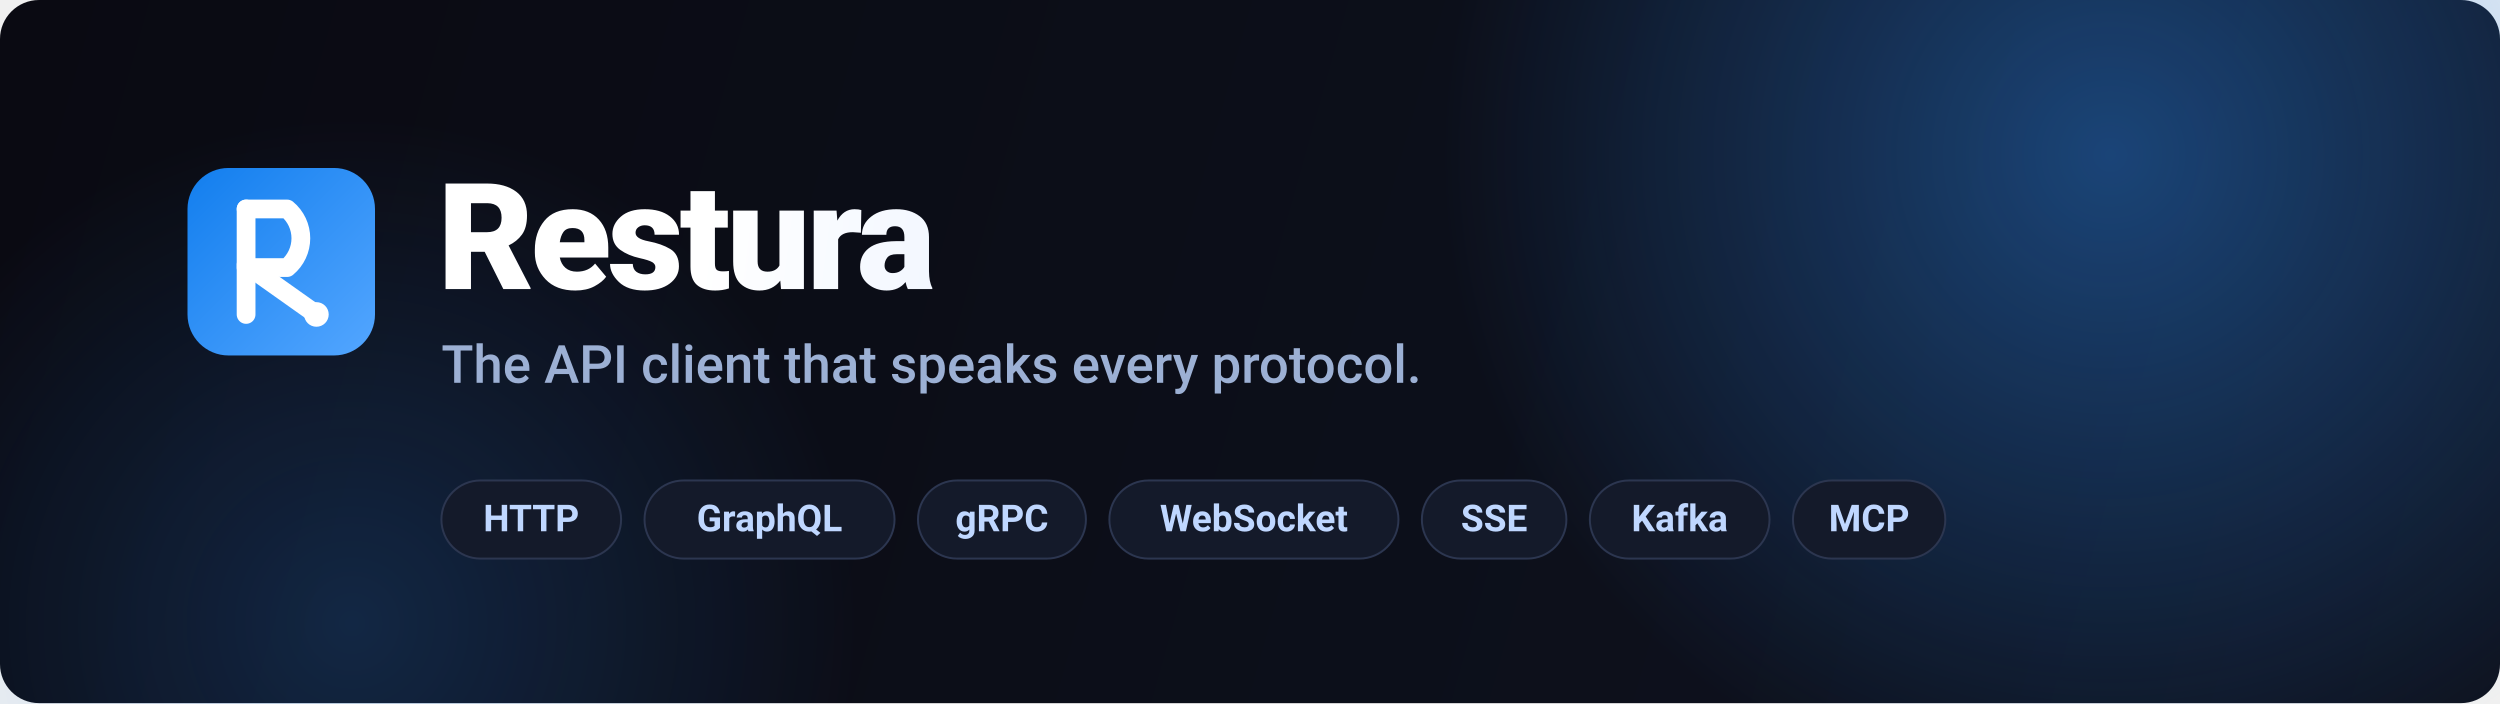
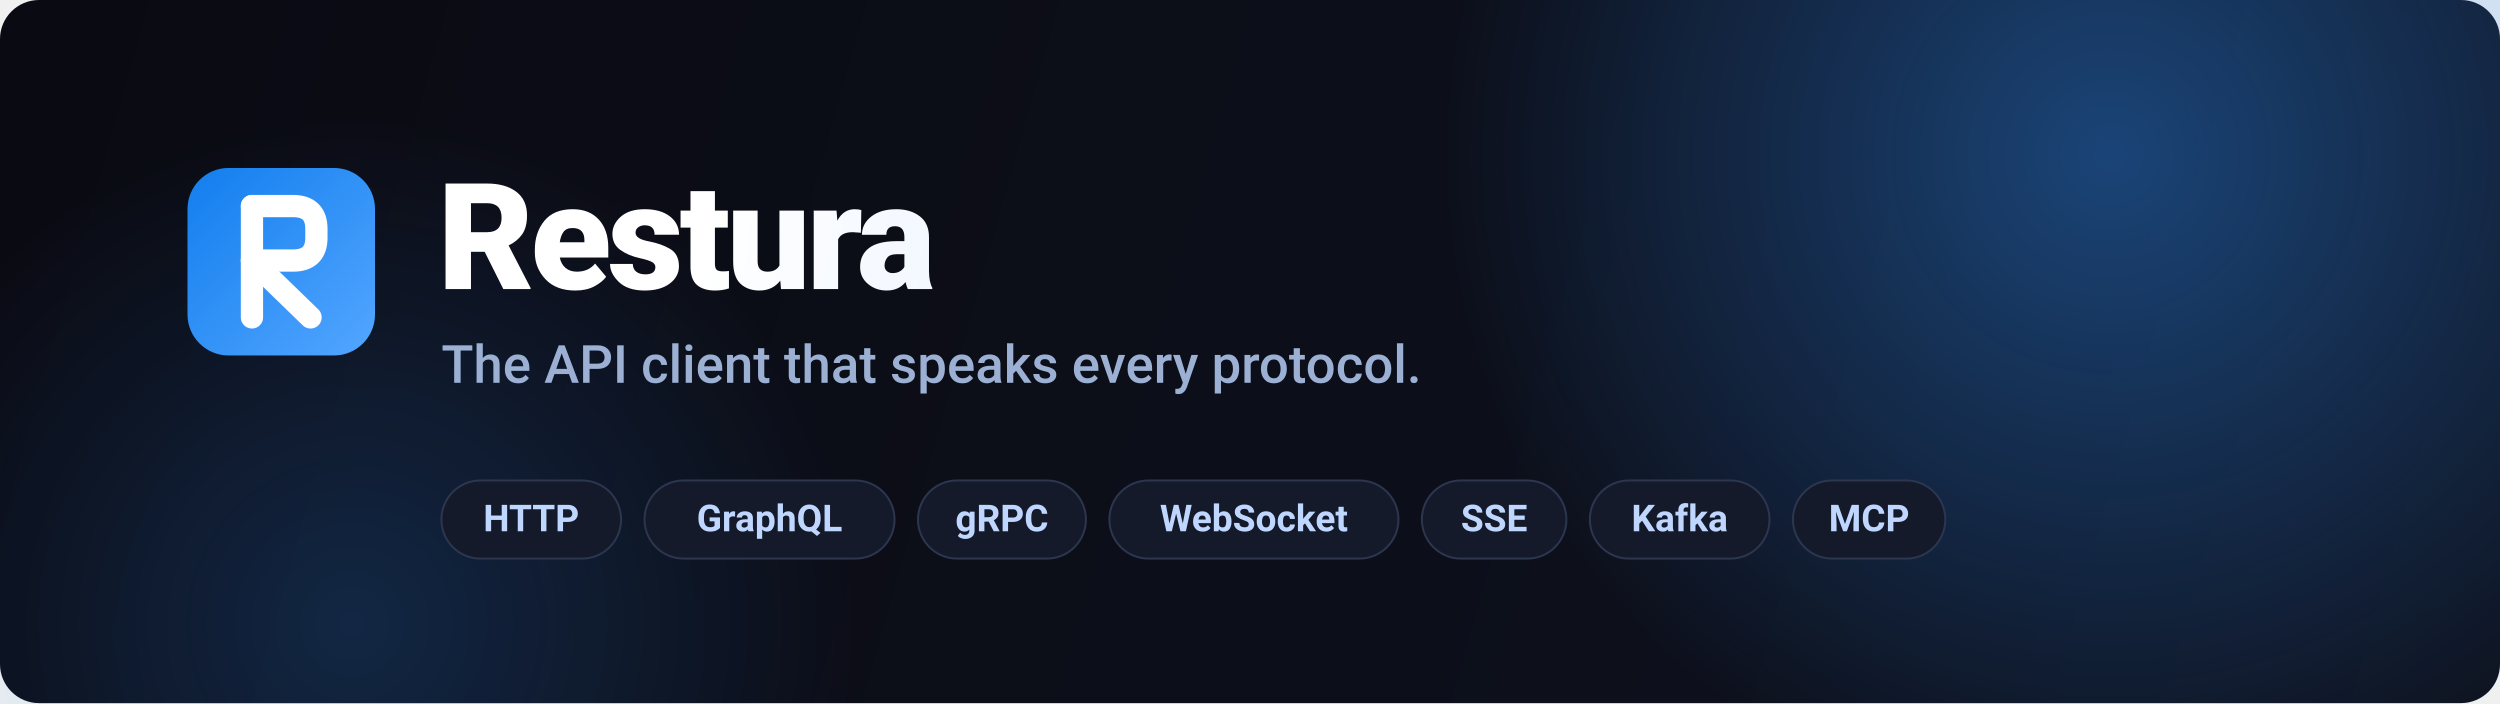
<svg xmlns="http://www.w3.org/2000/svg" width="1280" height="360" viewBox="0 0 1280 360" fill="none" role="img" aria-label="Restura — the API client that speaks every protocol">
  <defs>
    <linearGradient id="bg" x1="0" y1="0" x2="1280" y2="360" gradientUnits="userSpaceOnUse">
      <stop offset="0" stop-color="#0A0A12" />
      <stop offset="1" stop-color="#0E1320" />
    </linearGradient>
    <linearGradient id="word" x1="360" y1="120" x2="980" y2="200" gradientUnits="userSpaceOnUse">
      <stop offset="0" stop-color="#FFFFFF" />
      <stop offset="1" stop-color="#BFD7FF" />
    </linearGradient>
    <linearGradient id="mark" x1="0" y1="0" x2="96" y2="96" gradientUnits="userSpaceOnUse">
      <stop offset="0" stop-color="#127EEE" />
      <stop offset="1" stop-color="#53A6FF" />
    </linearGradient>
    <radialGradient id="glow" cx="0.5" cy="0.5" r="0.5">
      <stop offset="0" stop-color="#2E91FF" stop-opacity="0.40" />
      <stop offset="1" stop-color="#2E91FF" stop-opacity="0" />
    </radialGradient>
  </defs>
  <rect width="1280" height="360" rx="20" fill="url(#bg)" />
  <circle cx="1080" cy="80" r="340" fill="url(#glow)" />
  <circle cx="180" cy="320" r="260" fill="url(#glow)" opacity="0.5" />
  <g transform="translate(96, 86)">
    <rect width="96" height="96" rx="21" fill="url(#mark)" />
-     <g transform="scale(3)" stroke="#FFFFFF" stroke-width="3.2" stroke-linecap="round" stroke-linejoin="round" fill="none">
-       <path d="M10 7 V25" />
-       <path d="M10 7 H17 A6.5 6.5 0 0 1 17 17 H10" />
-       <path d="M10 16.5 L22 25" />
-       <circle cx="22" cy="25" r="2.1" fill="#FFFFFF" stroke="none" />
+     <g transform="scale(3)" stroke="#FFFFFF" stroke-width="3.8" stroke-linecap="round" stroke-linejoin="round" fill="none">
+       <path d="M11 6.5 V25.5" />
+       <path d="M11 6.5 H18 Q22 6.5 22 10.4 L22 11.9 Q22 15.8 18 15.8 H11" />
+       <path d="M11 15.8 L21 25.5" />
    </g>
  </g>
  <text x="224" y="148" font-family="-apple-system, BlinkMacSystemFont, 'Segoe UI', Roboto, Helvetica, Arial, sans-serif" font-size="76" font-weight="800" fill="url(#word)" letter-spacing="-2">Restura</text>
  <text x="226" y="196" font-family="-apple-system, BlinkMacSystemFont, 'Segoe UI', Roboto, Helvetica, Arial, sans-serif" font-size="27" font-weight="500" fill="#9CB0D4">The API client that speaks every protocol.</text>
  <g font-family="-apple-system, BlinkMacSystemFont, 'Segoe UI', Roboto, Helvetica, Arial, sans-serif" font-size="19" font-weight="600">
    <g transform="translate(226, 246)">
      <rect width="92" height="40" rx="20" fill="#141A2A" stroke="#2C3650" />
      <text x="46" y="26" text-anchor="middle" fill="#BFD7FF">HTTP</text>
    </g>
    <g transform="translate(330, 246)">
      <rect width="128" height="40" rx="20" fill="#141A2A" stroke="#2C3650" />
      <text x="64" y="26" text-anchor="middle" fill="#BFD7FF">GraphQL</text>
    </g>
    <g transform="translate(470, 246)">
      <rect width="86" height="40" rx="20" fill="#141A2A" stroke="#2C3650" />
      <text x="43" y="26" text-anchor="middle" fill="#BFD7FF">gRPC</text>
    </g>
    <g transform="translate(568, 246)">
      <rect width="148" height="40" rx="20" fill="#141A2A" stroke="#2C3650" />
      <text x="74" y="26" text-anchor="middle" fill="#BFD7FF">WebSocket</text>
    </g>
    <g transform="translate(728, 246)">
      <rect width="74" height="40" rx="20" fill="#141A2A" stroke="#2C3650" />
      <text x="37" y="26" text-anchor="middle" fill="#BFD7FF">SSE</text>
    </g>
    <g transform="translate(814, 246)">
      <rect width="92" height="40" rx="20" fill="#141A2A" stroke="#2C3650" />
      <text x="46" y="26" text-anchor="middle" fill="#BFD7FF">Kafka</text>
    </g>
    <g transform="translate(918, 246)">
      <rect width="78" height="40" rx="20" fill="#141A2A" stroke="#2C3650" />
      <text x="39" y="26" text-anchor="middle" fill="#BFD7FF">MCP</text>
    </g>
  </g>
</svg>
